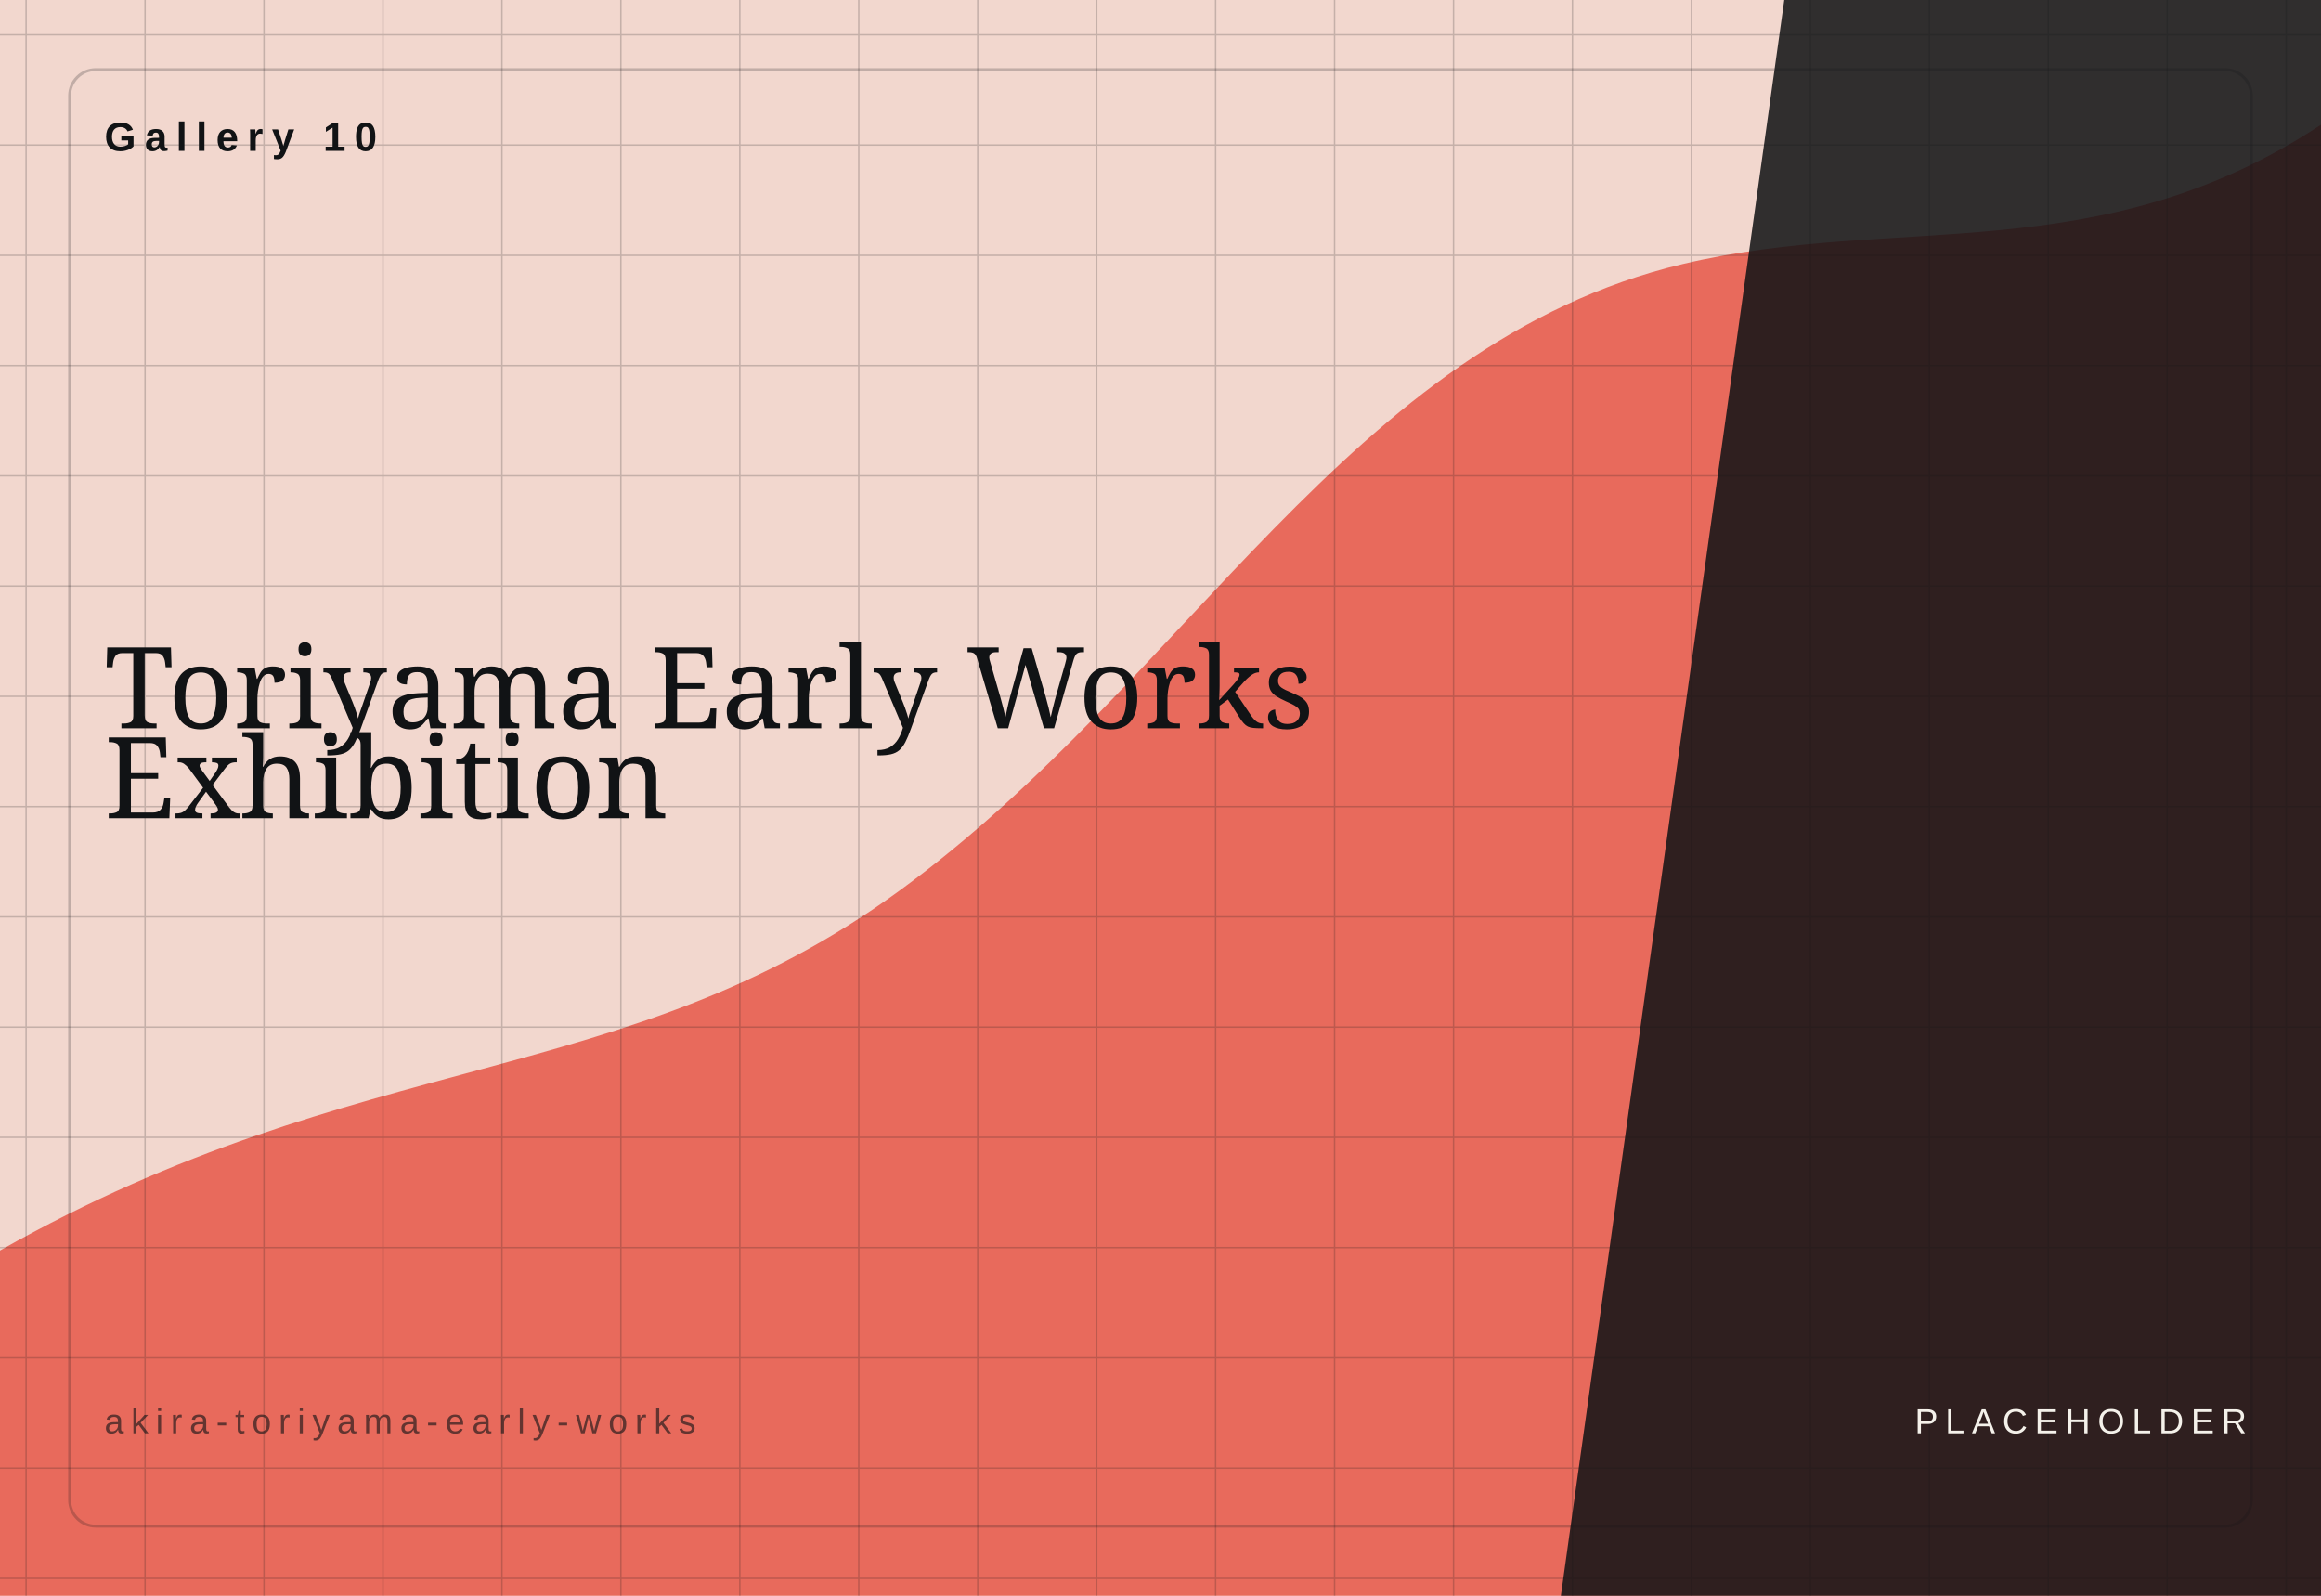
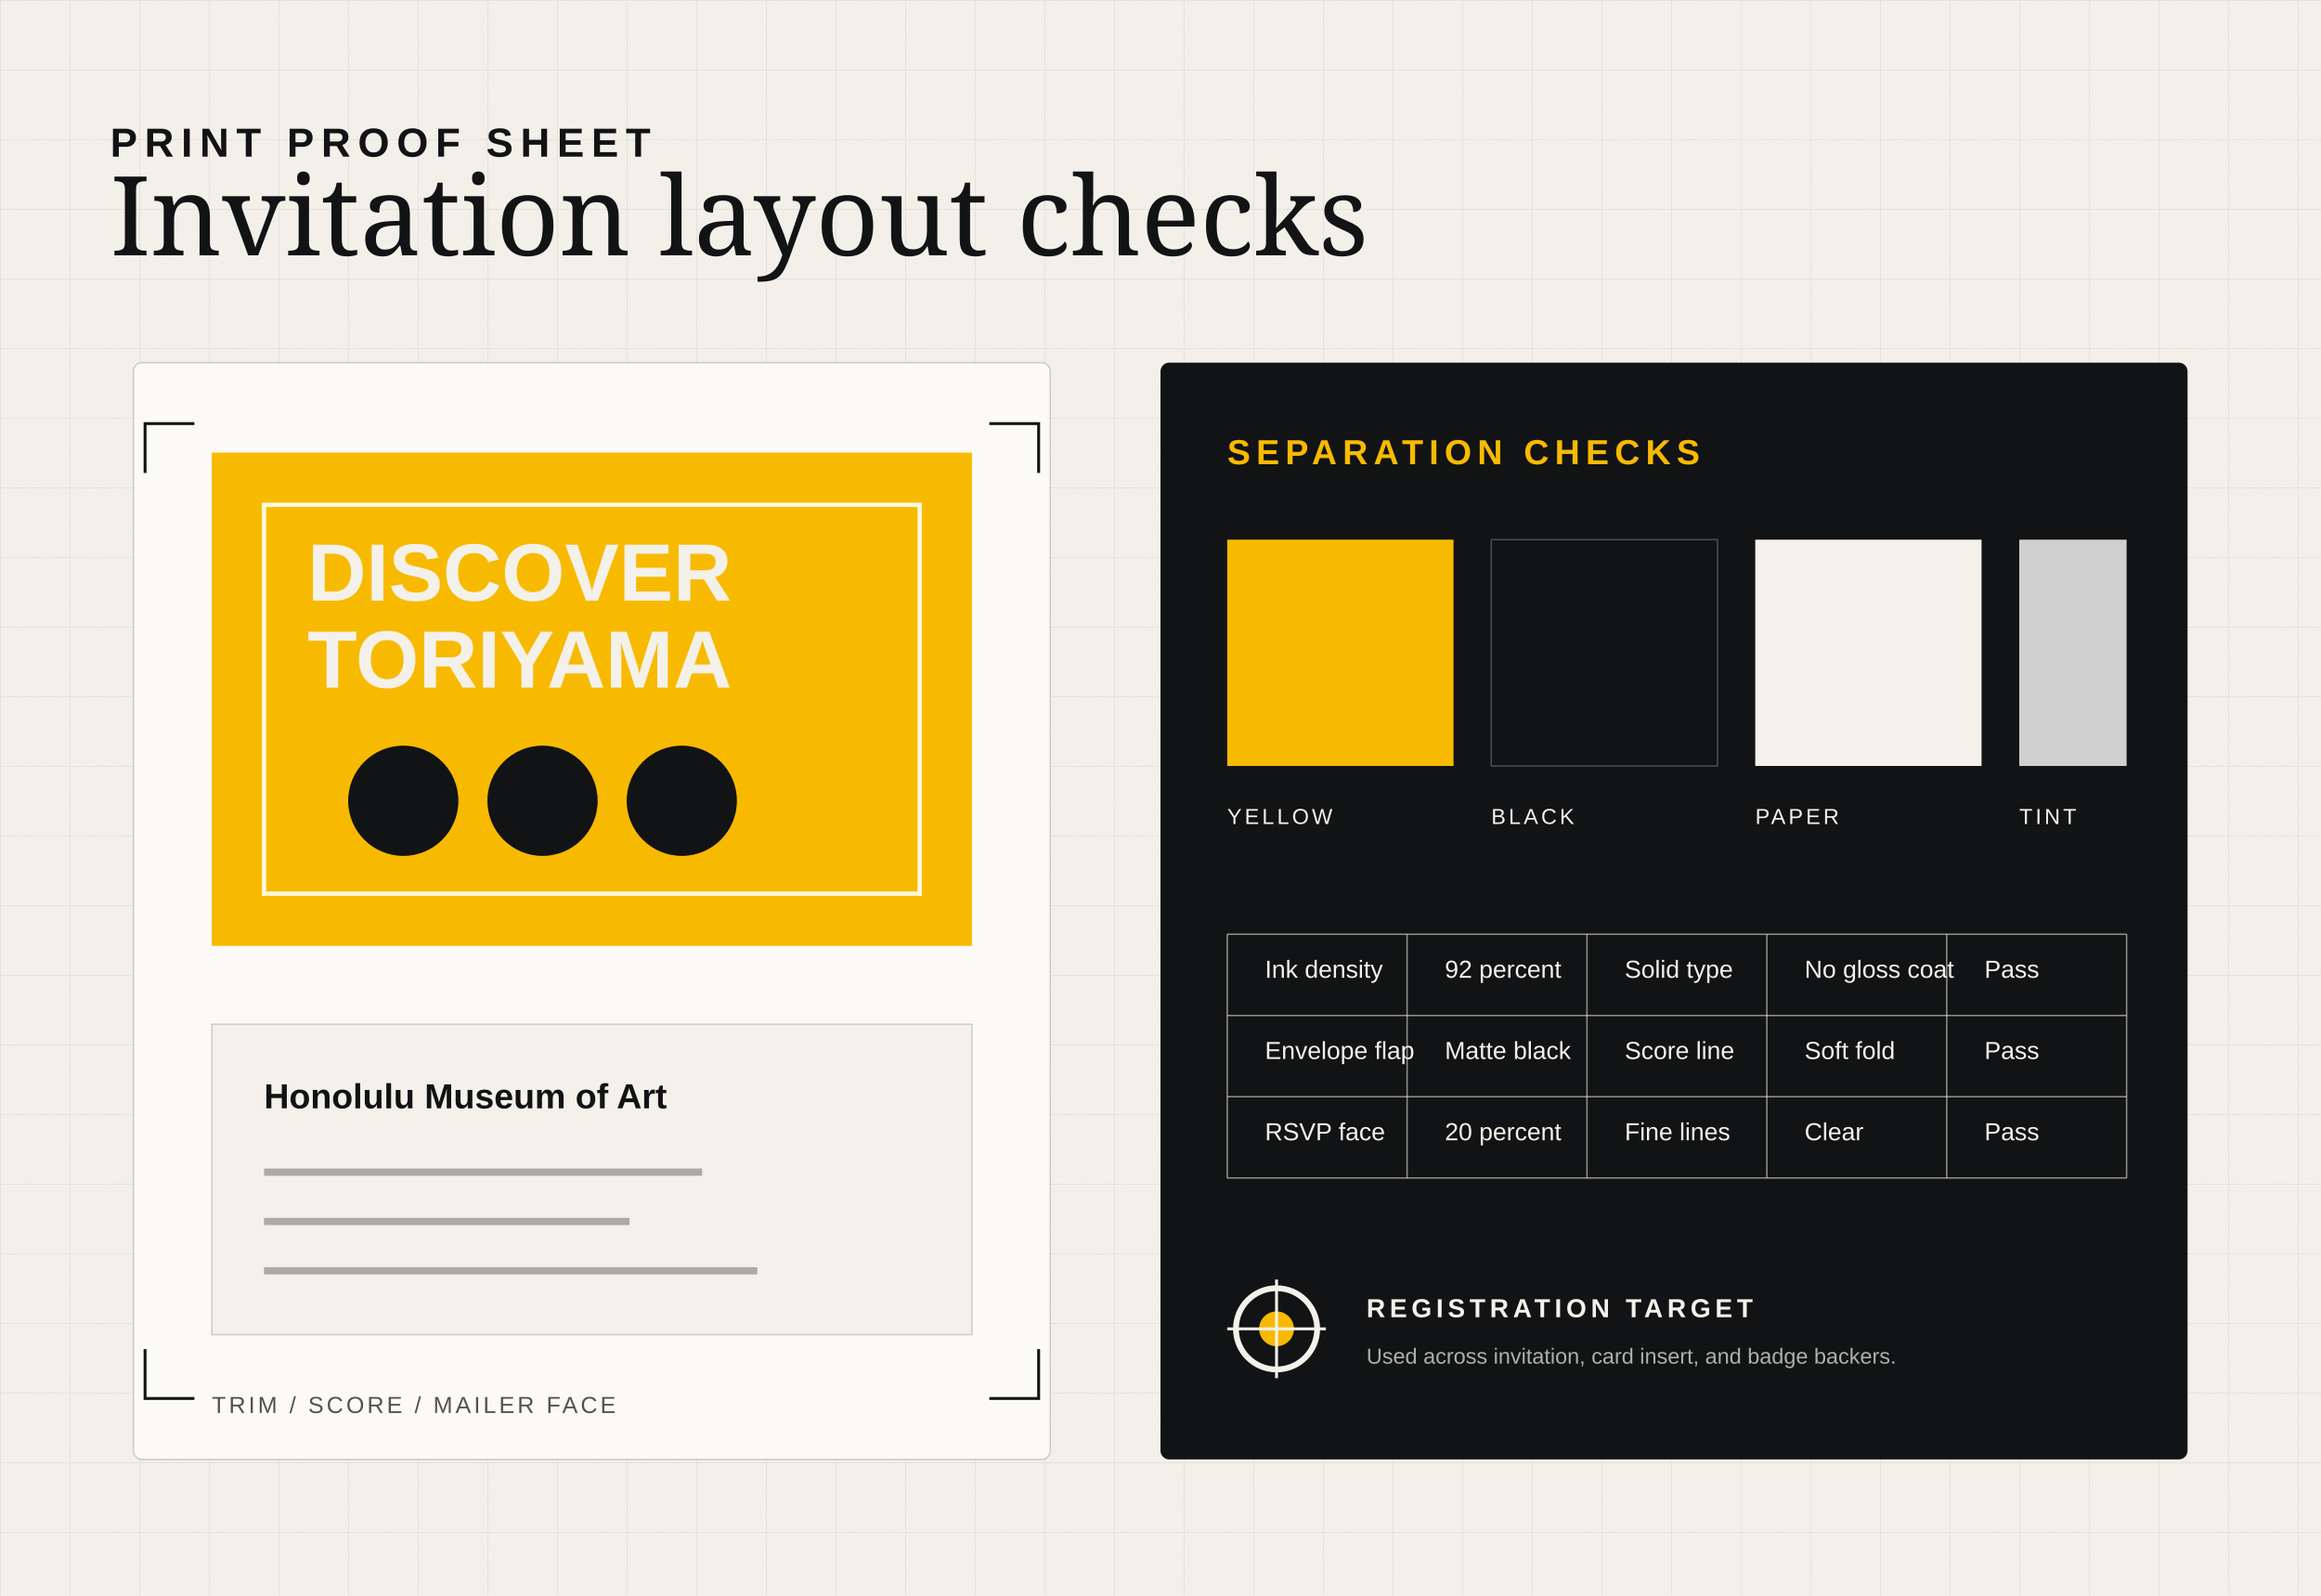
<svg xmlns="http://www.w3.org/2000/svg" width="1600" height="1100" viewBox="0 0 1600 1100" fill="none">
+   <defs>
+     <filter id="proofNoise" x="0" y="0" width="1600" height="1100" filterUnits="userSpaceOnUse">
+       <feTurbulence type="fractalNoise" baseFrequency="0.8" numOctaves="2" seed="9" />
+       <feColorMatrix type="saturate" values="0" />
+       <feComponentTransfer>
+         <feFuncA type="table" tableValues="0 0.035" />
+       </feComponentTransfer>
+     </filter>
+     <pattern id="proofGrid" width="48" height="48" patternUnits="userSpaceOnUse">
+       <path d="M48 0H0V48" stroke="#111315" stroke-opacity="0.08" />
+     </pattern>
+   </defs>
  <rect width="1600" height="1100" fill="#F4F1EA" />
-   <rect x="0" y="0" width="1600" height="1100" fill="#E64B3C" opacity="0.16" />
-   <path d="M0 862C249 721 431 752 620 614C819 469 930 237 1160 182C1307 147 1447 187 1600 86V1100H0V862Z" fill="#E64B3C" opacity="0.78" />
-   <path d="M1230 0H1600V1100H1076L1230 0Z" fill="#111315" opacity="0.86" />
-   <g opacity="0.2">
-     <path d="M0 24H1600" stroke="#111315" stroke-width="1" />
-     <path d="M0 100H1600" stroke="#111315" stroke-width="1" />
-     <path d="M0 176H1600" stroke="#111315" stroke-width="1" />
-     <path d="M0 252H1600" stroke="#111315" stroke-width="1" />
-     <path d="M0 328H1600" stroke="#111315" stroke-width="1" />
-     <path d="M0 404H1600" stroke="#111315" stroke-width="1" />
-     <path d="M0 480H1600" stroke="#111315" stroke-width="1" />
-     <path d="M0 556H1600" stroke="#111315" stroke-width="1" />
-     <path d="M0 632H1600" stroke="#111315" stroke-width="1" />
-     <path d="M0 708H1600" stroke="#111315" stroke-width="1" />
-     <path d="M0 784H1600" stroke="#111315" stroke-width="1" />
-     <path d="M0 860H1600" stroke="#111315" stroke-width="1" />
-     <path d="M0 936H1600" stroke="#111315" stroke-width="1" />
-     <path d="M0 1012H1600" stroke="#111315" stroke-width="1" />
-     <path d="M0 1088H1600" stroke="#111315" stroke-width="1" />
-     <path d="M0 1164H1600" stroke="#111315" stroke-width="1" />
-     <path d="M18 0V1100" stroke="#111315" stroke-width="1" />
-     <path d="M100 0V1100" stroke="#111315" stroke-width="1" />
-     <path d="M182 0V1100" stroke="#111315" stroke-width="1" />
-     <path d="M264 0V1100" stroke="#111315" stroke-width="1" />
-     <path d="M346 0V1100" stroke="#111315" stroke-width="1" />
-     <path d="M428 0V1100" stroke="#111315" stroke-width="1" />
-     <path d="M510 0V1100" stroke="#111315" stroke-width="1" />
-     <path d="M592 0V1100" stroke="#111315" stroke-width="1" />
-     <path d="M674 0V1100" stroke="#111315" stroke-width="1" />
-     <path d="M756 0V1100" stroke="#111315" stroke-width="1" />
-     <path d="M838 0V1100" stroke="#111315" stroke-width="1" />
-     <path d="M920 0V1100" stroke="#111315" stroke-width="1" />
-     <path d="M1002 0V1100" stroke="#111315" stroke-width="1" />
-     <path d="M1084 0V1100" stroke="#111315" stroke-width="1" />
-     <path d="M1166 0V1100" stroke="#111315" stroke-width="1" />
-     <path d="M1248 0V1100" stroke="#111315" stroke-width="1" />
-     <path d="M1330 0V1100" stroke="#111315" stroke-width="1" />
-     <path d="M1412 0V1100" stroke="#111315" stroke-width="1" />
-     <path d="M1494 0V1100" stroke="#111315" stroke-width="1" />
-     <path d="M1576 0V1100" stroke="#111315" stroke-width="1" />
+   <rect width="1600" height="1100" fill="url(#proofGrid)" />
+   <rect width="1600" height="1100" filter="url(#proofNoise)" />
+   <text x="76" y="108" fill="#111315" font-family="Arial, sans-serif" font-size="28" font-weight="700" letter-spacing="5">PRINT PROOF SHEET</text>
+   <text x="76" y="176" fill="#111315" font-family="Georgia, serif" font-size="76">Invitation layout checks</text>
+   <g transform="translate(92 250)">
+     <rect x="0" y="0" width="632" height="756" rx="6" fill="#FBFAF6" stroke="#111315" stroke-opacity="0.18" />
+     <rect x="54" y="62" width="524" height="340" fill="#F8BA00" />
+     <rect x="90" y="98" width="452" height="268" fill="none" stroke="#FFF8DC" stroke-width="3" />
+     <text x="120" y="164" fill="#F4F1EA" font-family="Arial, sans-serif" font-size="56" font-weight="700">DISCOVER</text>
+     <text x="120" y="224" fill="#F4F1EA" font-family="Arial, sans-serif" font-size="56" font-weight="700">TORIYAMA</text>
+     <circle cx="186" cy="302" r="38" fill="#111315" />
+     <circle cx="282" cy="302" r="38" fill="#111315" />
+     <circle cx="378" cy="302" r="38" fill="#111315" />
+     <rect x="54" y="456" width="524" height="214" fill="#F4F1EA" stroke="#111315" stroke-opacity="0.18" />
+     <text x="90" y="514" fill="#111315" font-family="Arial, sans-serif" font-size="24" font-weight="700">Honolulu Museum of Art</text>
+     <path d="M90 558H392M90 592H342M90 626H430" stroke="#111315" stroke-opacity="0.32" stroke-width="5" />
+     <g stroke="#111315" stroke-width="2">
+       <path d="M42 42H8V76M590 42H624V76M42 714H8V680M590 714H624V680" />
+     </g>
+     <text x="54" y="724" fill="#56524B" font-family="Arial, sans-serif" font-size="16" letter-spacing="2">TRIM / SCORE / MAILER FACE</text>
  </g>
-   <rect x="48" y="48" width="1504" height="1004" rx="18" stroke="#111315" stroke-width="2" opacity="0.22" />
-   <text x="72" y="104" fill="#111315" font-family="Arial, sans-serif" font-size="28" font-weight="700" letter-spacing="6">Gallery 10</text>
-   <text x="72" y="502" fill="#111315" font-family="Georgia, serif" font-size="78" font-weight="400">
-     <tspan x="72" dy="0">Toriyama Early Works</tspan>
-     <tspan x="72" dy="62">Exhibition</tspan>
-   </text>
-   <text x="72" y="988" fill="#111315" font-family="Arial, sans-serif" font-size="24" letter-spacing="5" opacity="0.62">akira-toriyama-early-works</text>
-   <text x="1320" y="988" fill="#F4F1EA" font-family="Arial, sans-serif" font-size="24" letter-spacing="5">PLACEHOLDER</text>
+   <g transform="translate(800 250)">
+     <rect x="0" y="0" width="708" height="756" rx="6" fill="#111315" />
+     <text x="46" y="70" fill="#F8BA00" font-family="Arial, sans-serif" font-size="24" font-weight="700" letter-spacing="4">SEPARATION CHECKS</text>
+     <g transform="translate(46 122)" font-family="Arial, sans-serif">
+       <rect x="0" y="0" width="156" height="156" fill="#F8BA00" />
+       <rect x="182" y="0" width="156" height="156" fill="#111315" stroke="#F4F1EA" stroke-opacity="0.26" />
+       <rect x="364" y="0" width="156" height="156" fill="#F4F1EA" />
+       <rect x="546" y="0" width="74" height="156" fill="#D0D0D1" />
+       <text x="0" y="196" fill="#F4F1EA" font-size="15" letter-spacing="2">YELLOW</text>
+       <text x="182" y="196" fill="#F4F1EA" font-size="15" letter-spacing="2">BLACK</text>
+       <text x="364" y="196" fill="#F4F1EA" font-size="15" letter-spacing="2">PAPER</text>
+       <text x="546" y="196" fill="#F4F1EA" font-size="15" letter-spacing="2">TINT</text>
+     </g>
+     <g transform="translate(46 394)" stroke="#F4F1EA" stroke-opacity="0.55">
+       <path d="M0 0H620M0 56H620M0 112H620M0 168H620" />
+       <path d="M0 0V168M124 0V168M248 0V168M372 0V168M496 0V168M620 0V168" />
+     </g>
+     <g transform="translate(72 424)" font-family="Arial, sans-serif" font-size="17" fill="#F4F1EA">
+       <text x="0" y="0">Ink density</text>
+       <text x="124" y="0">92 percent</text>
+       <text x="248" y="0">Solid type</text>
+       <text x="372" y="0">No gloss coat</text>
+       <text x="496" y="0">Pass</text>
+       <text x="0" y="56">Envelope flap</text>
+       <text x="124" y="56">Matte black</text>
+       <text x="248" y="56">Score line</text>
+       <text x="372" y="56">Soft fold</text>
+       <text x="496" y="56">Pass</text>
+       <text x="0" y="112">RSVP face</text>
+       <text x="124" y="112">20 percent</text>
+       <text x="248" y="112">Fine lines</text>
+       <text x="372" y="112">Clear</text>
+       <text x="496" y="112">Pass</text>
+     </g>
+     <g transform="translate(46 632)">
+       <circle cx="34" cy="34" r="28" fill="none" stroke="#F4F1EA" stroke-width="4" />
+       <circle cx="34" cy="34" r="12" fill="#F8BA00" />
+       <path d="M34 0V68M0 34H68" stroke="#F4F1EA" stroke-width="2" />
+       <text x="96" y="26" fill="#F4F1EA" font-family="Arial, sans-serif" font-size="18" font-weight="700" letter-spacing="3">REGISTRATION TARGET</text>
+       <text x="96" y="58" fill="#AEB0AA" font-family="Arial, sans-serif" font-size="15">Used across invitation, card insert, and badge backers.</text>
+     </g>
+   </g>
</svg>
